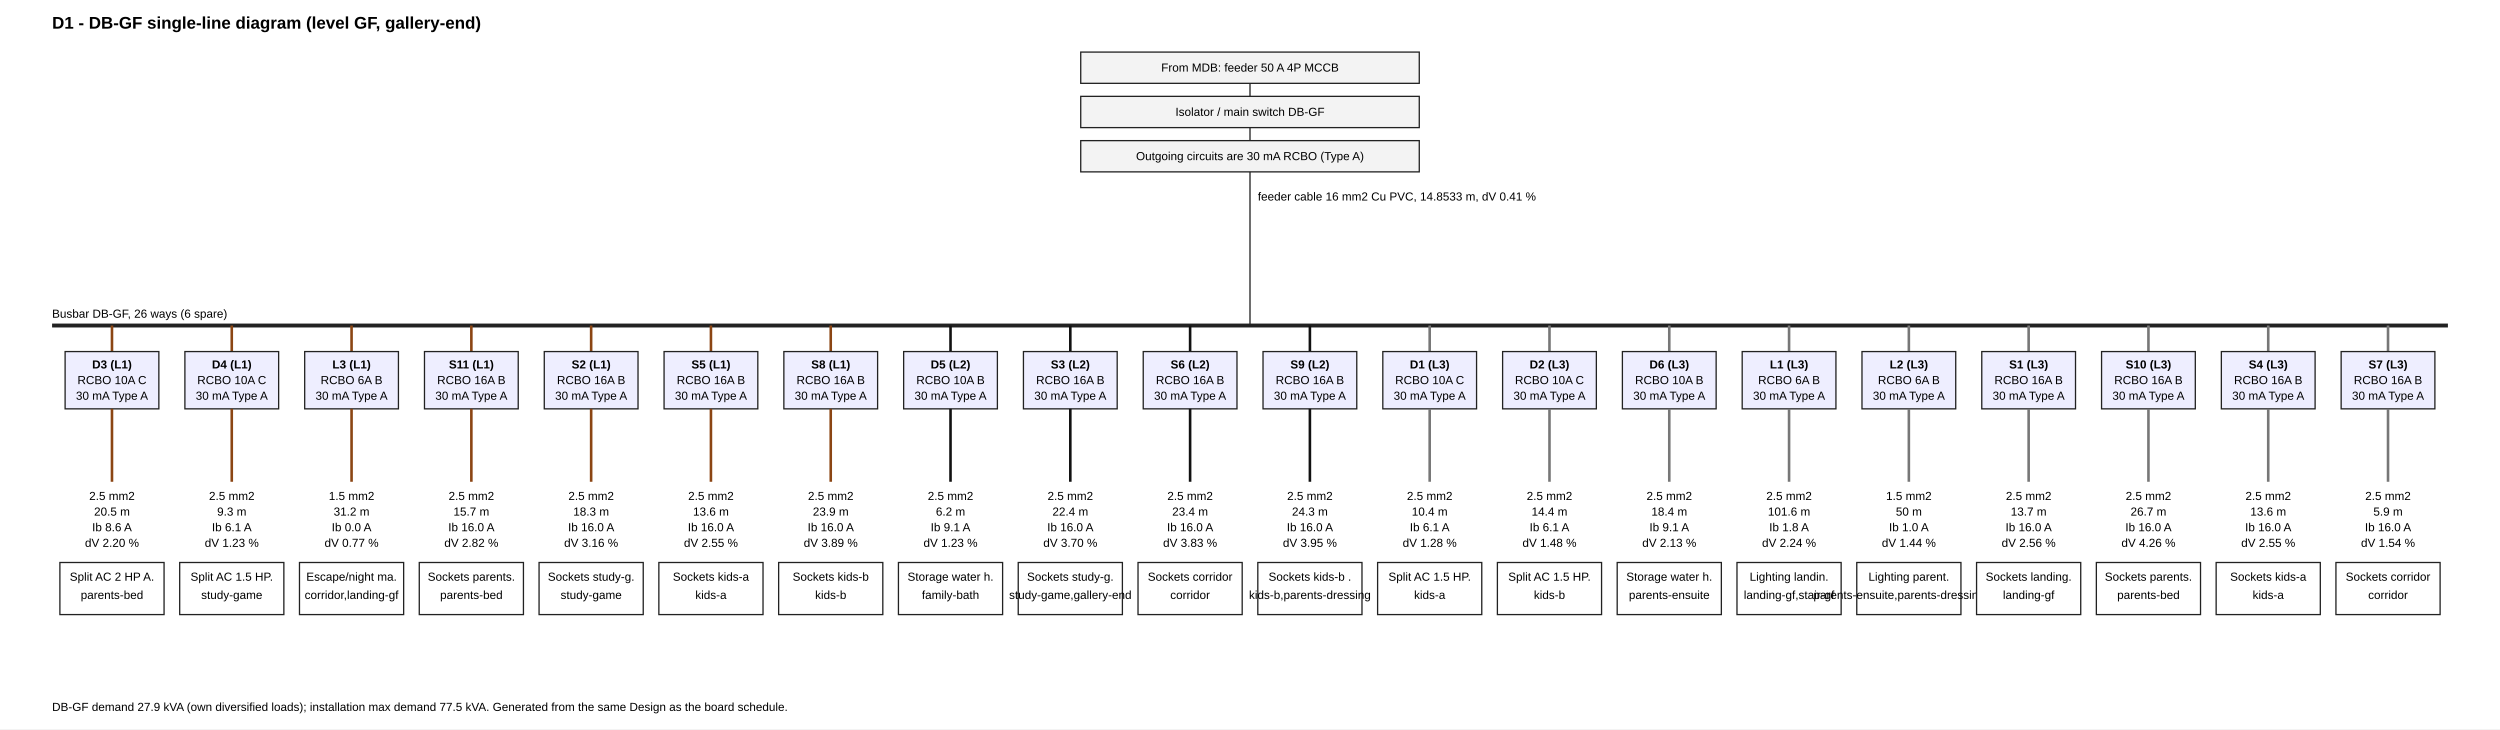
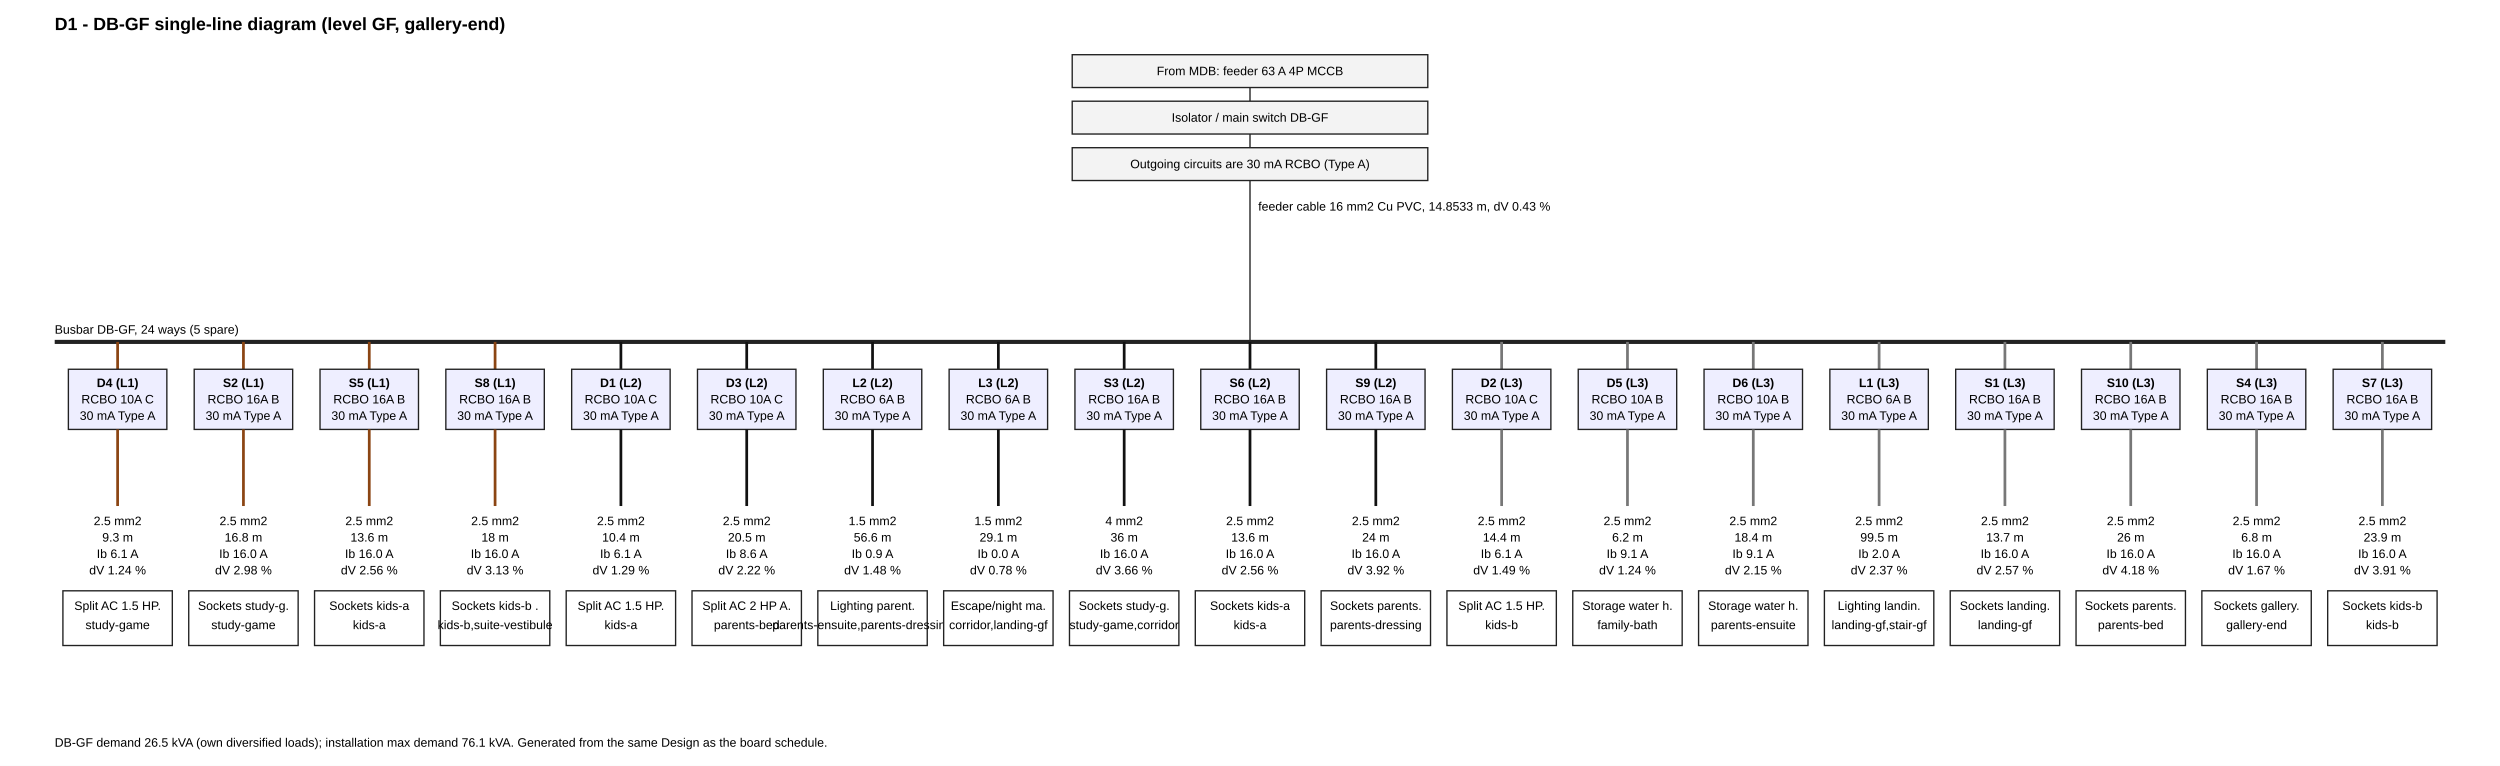
- <svg xmlns="http://www.w3.org/2000/svg" width="1920" height="560" viewBox="0 0 1920 560" font-family="Arial,sans-serif" font-size="9">
-   <rect width="1920" height="560" fill="#fff" />
+ <svg xmlns="http://www.w3.org/2000/svg" width="1828" height="560" viewBox="0 0 1828 560" font-family="Arial,sans-serif" font-size="9">
+   <rect width="1828" height="560" fill="#fff" />
  <text x="40" y="22" font-size="13" font-weight="bold">D1 - DB-GF single-line diagram (level GF, gallery-end)</text>
-   <rect x="830" y="40" width="260" height="24" fill="#f3f3f3" stroke="#222" />
-   <text x="960" y="55" text-anchor="middle">From MDB: feeder 50 A 4P MCCB</text>
-   <line x1="960" y1="64" x2="960" y2="74" stroke="#222" />
-   <rect x="830" y="74" width="260" height="24" fill="#f3f3f3" stroke="#222" />
-   <text x="960" y="89" text-anchor="middle">Isolator / main switch DB-GF</text>
-   <line x1="960" y1="98" x2="960" y2="108" stroke="#222" />
-   <rect x="830" y="108" width="260" height="24" fill="#f3f3f3" stroke="#222" />
-   <text x="960" y="123" text-anchor="middle">Outgoing circuits are 30 mA RCBO (Type A)</text>
-   <line x1="960" y1="132" x2="960" y2="250" stroke="#222" />
-   <text x="966" y="154">feeder cable 16 mm2 Cu PVC, 14.8533 m, dV 0.41 %</text>
-   <line x1="40" y1="250" x2="1880" y2="250" stroke="#222" stroke-width="3" />
-   <text x="40" y="244">Busbar DB-GF, 26 ways (6 spare)</text>
-   <g id="DB-GF/D3">
+   <rect x="784" y="40" width="260" height="24" fill="#f3f3f3" stroke="#222" />
+   <text x="914" y="55" text-anchor="middle">From MDB: feeder 63 A 4P MCCB</text>
+   <line x1="914" y1="64" x2="914" y2="74" stroke="#222" />
+   <rect x="784" y="74" width="260" height="24" fill="#f3f3f3" stroke="#222" />
+   <text x="914" y="89" text-anchor="middle">Isolator / main switch DB-GF</text>
+   <line x1="914" y1="98" x2="914" y2="108" stroke="#222" />
+   <rect x="784" y="108" width="260" height="24" fill="#f3f3f3" stroke="#222" />
+   <text x="914" y="123" text-anchor="middle">Outgoing circuits are 30 mA RCBO (Type A)</text>
+   <line x1="914" y1="132" x2="914" y2="250" stroke="#222" />
+   <text x="920" y="154">feeder cable 16 mm2 Cu PVC, 14.8533 m, dV 0.43 %</text>
+   <line x1="40" y1="250" x2="1788" y2="250" stroke="#222" stroke-width="3" />
+   <text x="40" y="244">Busbar DB-GF, 24 ways (5 spare)</text>
+   <g id="DB-GF/D4">
    <line x1="86" y1="250" x2="86" y2="270" stroke="#8b4513" stroke-width="2" />
    <rect x="50" y="270" width="72" height="44" fill="#eef" stroke="#222" />
-     <text x="86" y="283" text-anchor="middle" font-weight="bold">D3 (L1)</text>
+     <text x="86" y="283" text-anchor="middle" font-weight="bold">D4 (L1)</text>
    <text x="86" y="295" text-anchor="middle">RCBO 10A C</text>
    <text x="86" y="307" text-anchor="middle">30 mA Type A</text>
    <line x1="86" y1="314" x2="86" y2="370" stroke="#8b4513" stroke-width="2" />
    <text x="86" y="384" text-anchor="middle">2.5 mm2</text>
-     <text x="86" y="396" text-anchor="middle">20.5 m</text>
-     <text x="86" y="408" text-anchor="middle">Ib 8.6 A</text>
-     <text x="86" y="420" text-anchor="middle">dV 2.20 %</text>
+     <text x="86" y="396" text-anchor="middle">9.3 m</text>
+     <text x="86" y="408" text-anchor="middle">Ib 6.1 A</text>
+     <text x="86" y="420" text-anchor="middle">dV 1.24 %</text>
    <rect x="46" y="432" width="80" height="40" fill="#fff" stroke="#222" />
-     <text x="86" y="446" text-anchor="middle">Split AC 2 HP A.</text>
-     <text x="86" y="460" text-anchor="middle">parents-bed</text>
-   </g>
-   <g id="DB-GF/D4">
+     <text x="86" y="446" text-anchor="middle">Split AC 1.5 HP.</text>
+     <text x="86" y="460" text-anchor="middle">study-game</text>
+   </g>
+   <g id="DB-GF/S2">
    <line x1="178" y1="250" x2="178" y2="270" stroke="#8b4513" stroke-width="2" />
    <rect x="142" y="270" width="72" height="44" fill="#eef" stroke="#222" />
-     <text x="178" y="283" text-anchor="middle" font-weight="bold">D4 (L1)</text>
-     <text x="178" y="295" text-anchor="middle">RCBO 10A C</text>
+     <text x="178" y="283" text-anchor="middle" font-weight="bold">S2 (L1)</text>
+     <text x="178" y="295" text-anchor="middle">RCBO 16A B</text>
    <text x="178" y="307" text-anchor="middle">30 mA Type A</text>
    <line x1="178" y1="314" x2="178" y2="370" stroke="#8b4513" stroke-width="2" />
    <text x="178" y="384" text-anchor="middle">2.5 mm2</text>
-     <text x="178" y="396" text-anchor="middle">9.3 m</text>
-     <text x="178" y="408" text-anchor="middle">Ib 6.1 A</text>
-     <text x="178" y="420" text-anchor="middle">dV 1.23 %</text>
+     <text x="178" y="396" text-anchor="middle">16.8 m</text>
+     <text x="178" y="408" text-anchor="middle">Ib 16.0 A</text>
+     <text x="178" y="420" text-anchor="middle">dV 2.98 %</text>
    <rect x="138" y="432" width="80" height="40" fill="#fff" stroke="#222" />
-     <text x="178" y="446" text-anchor="middle">Split AC 1.5 HP.</text>
+     <text x="178" y="446" text-anchor="middle">Sockets study-g.</text>
    <text x="178" y="460" text-anchor="middle">study-game</text>
  </g>
-   <g id="DB-GF/L3">
+   <g id="DB-GF/S5">
    <line x1="270" y1="250" x2="270" y2="270" stroke="#8b4513" stroke-width="2" />
    <rect x="234" y="270" width="72" height="44" fill="#eef" stroke="#222" />
-     <text x="270" y="283" text-anchor="middle" font-weight="bold">L3 (L1)</text>
-     <text x="270" y="295" text-anchor="middle">RCBO 6A B</text>
+     <text x="270" y="283" text-anchor="middle" font-weight="bold">S5 (L1)</text>
+     <text x="270" y="295" text-anchor="middle">RCBO 16A B</text>
    <text x="270" y="307" text-anchor="middle">30 mA Type A</text>
    <line x1="270" y1="314" x2="270" y2="370" stroke="#8b4513" stroke-width="2" />
-     <text x="270" y="384" text-anchor="middle">1.5 mm2</text>
-     <text x="270" y="396" text-anchor="middle">31.2 m</text>
-     <text x="270" y="408" text-anchor="middle">Ib 0.0 A</text>
-     <text x="270" y="420" text-anchor="middle">dV 0.77 %</text>
+     <text x="270" y="384" text-anchor="middle">2.5 mm2</text>
+     <text x="270" y="396" text-anchor="middle">13.6 m</text>
+     <text x="270" y="408" text-anchor="middle">Ib 16.0 A</text>
+     <text x="270" y="420" text-anchor="middle">dV 2.56 %</text>
    <rect x="230" y="432" width="80" height="40" fill="#fff" stroke="#222" />
-     <text x="270" y="446" text-anchor="middle">Escape/night ma.</text>
-     <text x="270" y="460" text-anchor="middle">corridor,landing-gf</text>
-   </g>
-   <g id="DB-GF/S11">
+     <text x="270" y="446" text-anchor="middle">Sockets kids-a</text>
+     <text x="270" y="460" text-anchor="middle">kids-a</text>
+   </g>
+   <g id="DB-GF/S8">
    <line x1="362" y1="250" x2="362" y2="270" stroke="#8b4513" stroke-width="2" />
    <rect x="326" y="270" width="72" height="44" fill="#eef" stroke="#222" />
-     <text x="362" y="283" text-anchor="middle" font-weight="bold">S11 (L1)</text>
+     <text x="362" y="283" text-anchor="middle" font-weight="bold">S8 (L1)</text>
    <text x="362" y="295" text-anchor="middle">RCBO 16A B</text>
    <text x="362" y="307" text-anchor="middle">30 mA Type A</text>
    <line x1="362" y1="314" x2="362" y2="370" stroke="#8b4513" stroke-width="2" />
    <text x="362" y="384" text-anchor="middle">2.5 mm2</text>
-     <text x="362" y="396" text-anchor="middle">15.7 m</text>
+     <text x="362" y="396" text-anchor="middle">18 m</text>
    <text x="362" y="408" text-anchor="middle">Ib 16.0 A</text>
-     <text x="362" y="420" text-anchor="middle">dV 2.82 %</text>
+     <text x="362" y="420" text-anchor="middle">dV 3.13 %</text>
    <rect x="322" y="432" width="80" height="40" fill="#fff" stroke="#222" />
-     <text x="362" y="446" text-anchor="middle">Sockets parents.</text>
-     <text x="362" y="460" text-anchor="middle">parents-bed</text>
-   </g>
-   <g id="DB-GF/S2">
-     <line x1="454" y1="250" x2="454" y2="270" stroke="#8b4513" stroke-width="2" />
+     <text x="362" y="446" text-anchor="middle">Sockets kids-b .</text>
+     <text x="362" y="460" text-anchor="middle">kids-b,suite-vestibule</text>
+   </g>
+   <g id="DB-GF/D1">
+     <line x1="454" y1="250" x2="454" y2="270" stroke="#111" stroke-width="2" />
    <rect x="418" y="270" width="72" height="44" fill="#eef" stroke="#222" />
-     <text x="454" y="283" text-anchor="middle" font-weight="bold">S2 (L1)</text>
-     <text x="454" y="295" text-anchor="middle">RCBO 16A B</text>
+     <text x="454" y="283" text-anchor="middle" font-weight="bold">D1 (L2)</text>
+     <text x="454" y="295" text-anchor="middle">RCBO 10A C</text>
    <text x="454" y="307" text-anchor="middle">30 mA Type A</text>
-     <line x1="454" y1="314" x2="454" y2="370" stroke="#8b4513" stroke-width="2" />
+     <line x1="454" y1="314" x2="454" y2="370" stroke="#111" stroke-width="2" />
    <text x="454" y="384" text-anchor="middle">2.5 mm2</text>
-     <text x="454" y="396" text-anchor="middle">18.3 m</text>
-     <text x="454" y="408" text-anchor="middle">Ib 16.0 A</text>
-     <text x="454" y="420" text-anchor="middle">dV 3.16 %</text>
+     <text x="454" y="396" text-anchor="middle">10.4 m</text>
+     <text x="454" y="408" text-anchor="middle">Ib 6.1 A</text>
+     <text x="454" y="420" text-anchor="middle">dV 1.29 %</text>
    <rect x="414" y="432" width="80" height="40" fill="#fff" stroke="#222" />
-     <text x="454" y="446" text-anchor="middle">Sockets study-g.</text>
-     <text x="454" y="460" text-anchor="middle">study-game</text>
-   </g>
-   <g id="DB-GF/S5">
-     <line x1="546" y1="250" x2="546" y2="270" stroke="#8b4513" stroke-width="2" />
+     <text x="454" y="446" text-anchor="middle">Split AC 1.5 HP.</text>
+     <text x="454" y="460" text-anchor="middle">kids-a</text>
+   </g>
+   <g id="DB-GF/D3">
+     <line x1="546" y1="250" x2="546" y2="270" stroke="#111" stroke-width="2" />
    <rect x="510" y="270" width="72" height="44" fill="#eef" stroke="#222" />
-     <text x="546" y="283" text-anchor="middle" font-weight="bold">S5 (L1)</text>
-     <text x="546" y="295" text-anchor="middle">RCBO 16A B</text>
+     <text x="546" y="283" text-anchor="middle" font-weight="bold">D3 (L2)</text>
+     <text x="546" y="295" text-anchor="middle">RCBO 10A C</text>
    <text x="546" y="307" text-anchor="middle">30 mA Type A</text>
-     <line x1="546" y1="314" x2="546" y2="370" stroke="#8b4513" stroke-width="2" />
+     <line x1="546" y1="314" x2="546" y2="370" stroke="#111" stroke-width="2" />
    <text x="546" y="384" text-anchor="middle">2.5 mm2</text>
-     <text x="546" y="396" text-anchor="middle">13.6 m</text>
-     <text x="546" y="408" text-anchor="middle">Ib 16.0 A</text>
-     <text x="546" y="420" text-anchor="middle">dV 2.55 %</text>
+     <text x="546" y="396" text-anchor="middle">20.5 m</text>
+     <text x="546" y="408" text-anchor="middle">Ib 8.6 A</text>
+     <text x="546" y="420" text-anchor="middle">dV 2.22 %</text>
    <rect x="506" y="432" width="80" height="40" fill="#fff" stroke="#222" />
-     <text x="546" y="446" text-anchor="middle">Sockets kids-a</text>
-     <text x="546" y="460" text-anchor="middle">kids-a</text>
-   </g>
-   <g id="DB-GF/S8">
-     <line x1="638" y1="250" x2="638" y2="270" stroke="#8b4513" stroke-width="2" />
+     <text x="546" y="446" text-anchor="middle">Split AC 2 HP A.</text>
+     <text x="546" y="460" text-anchor="middle">parents-bed</text>
+   </g>
+   <g id="DB-GF/L2">
+     <line x1="638" y1="250" x2="638" y2="270" stroke="#111" stroke-width="2" />
    <rect x="602" y="270" width="72" height="44" fill="#eef" stroke="#222" />
-     <text x="638" y="283" text-anchor="middle" font-weight="bold">S8 (L1)</text>
-     <text x="638" y="295" text-anchor="middle">RCBO 16A B</text>
+     <text x="638" y="283" text-anchor="middle" font-weight="bold">L2 (L2)</text>
+     <text x="638" y="295" text-anchor="middle">RCBO 6A B</text>
    <text x="638" y="307" text-anchor="middle">30 mA Type A</text>
-     <line x1="638" y1="314" x2="638" y2="370" stroke="#8b4513" stroke-width="2" />
-     <text x="638" y="384" text-anchor="middle">2.5 mm2</text>
-     <text x="638" y="396" text-anchor="middle">23.9 m</text>
-     <text x="638" y="408" text-anchor="middle">Ib 16.0 A</text>
-     <text x="638" y="420" text-anchor="middle">dV 3.89 %</text>
+     <line x1="638" y1="314" x2="638" y2="370" stroke="#111" stroke-width="2" />
+     <text x="638" y="384" text-anchor="middle">1.5 mm2</text>
+     <text x="638" y="396" text-anchor="middle">56.6 m</text>
+     <text x="638" y="408" text-anchor="middle">Ib 0.9 A</text>
+     <text x="638" y="420" text-anchor="middle">dV 1.48 %</text>
    <rect x="598" y="432" width="80" height="40" fill="#fff" stroke="#222" />
-     <text x="638" y="446" text-anchor="middle">Sockets kids-b</text>
-     <text x="638" y="460" text-anchor="middle">kids-b</text>
-   </g>
-   <g id="DB-GF/D5">
+     <text x="638" y="446" text-anchor="middle">Lighting parent.</text>
+     <text x="638" y="460" text-anchor="middle">parents-ensuite,parents-dressing-ext</text>
+   </g>
+   <g id="DB-GF/L3">
    <line x1="730" y1="250" x2="730" y2="270" stroke="#111" stroke-width="2" />
    <rect x="694" y="270" width="72" height="44" fill="#eef" stroke="#222" />
-     <text x="730" y="283" text-anchor="middle" font-weight="bold">D5 (L2)</text>
-     <text x="730" y="295" text-anchor="middle">RCBO 10A B</text>
+     <text x="730" y="283" text-anchor="middle" font-weight="bold">L3 (L2)</text>
+     <text x="730" y="295" text-anchor="middle">RCBO 6A B</text>
    <text x="730" y="307" text-anchor="middle">30 mA Type A</text>
    <line x1="730" y1="314" x2="730" y2="370" stroke="#111" stroke-width="2" />
-     <text x="730" y="384" text-anchor="middle">2.5 mm2</text>
-     <text x="730" y="396" text-anchor="middle">6.2 m</text>
-     <text x="730" y="408" text-anchor="middle">Ib 9.1 A</text>
-     <text x="730" y="420" text-anchor="middle">dV 1.23 %</text>
+     <text x="730" y="384" text-anchor="middle">1.5 mm2</text>
+     <text x="730" y="396" text-anchor="middle">29.1 m</text>
+     <text x="730" y="408" text-anchor="middle">Ib 0.0 A</text>
+     <text x="730" y="420" text-anchor="middle">dV 0.78 %</text>
    <rect x="690" y="432" width="80" height="40" fill="#fff" stroke="#222" />
-     <text x="730" y="446" text-anchor="middle">Storage water h.</text>
-     <text x="730" y="460" text-anchor="middle">family-bath</text>
+     <text x="730" y="446" text-anchor="middle">Escape/night ma.</text>
+     <text x="730" y="460" text-anchor="middle">corridor,landing-gf</text>
  </g>
  <g id="DB-GF/S3">
    <line x1="822" y1="250" x2="822" y2="270" stroke="#111" stroke-width="2" />
    <rect x="786" y="270" width="72" height="44" fill="#eef" stroke="#222" />
    <text x="822" y="283" text-anchor="middle" font-weight="bold">S3 (L2)</text>
    <text x="822" y="295" text-anchor="middle">RCBO 16A B</text>
    <text x="822" y="307" text-anchor="middle">30 mA Type A</text>
    <line x1="822" y1="314" x2="822" y2="370" stroke="#111" stroke-width="2" />
-     <text x="822" y="384" text-anchor="middle">2.5 mm2</text>
-     <text x="822" y="396" text-anchor="middle">22.4 m</text>
+     <text x="822" y="384" text-anchor="middle">4 mm2</text>
+     <text x="822" y="396" text-anchor="middle">36 m</text>
    <text x="822" y="408" text-anchor="middle">Ib 16.0 A</text>
-     <text x="822" y="420" text-anchor="middle">dV 3.70 %</text>
+     <text x="822" y="420" text-anchor="middle">dV 3.66 %</text>
    <rect x="782" y="432" width="80" height="40" fill="#fff" stroke="#222" />
    <text x="822" y="446" text-anchor="middle">Sockets study-g.</text>
-     <text x="822" y="460" text-anchor="middle">study-game,gallery-end</text>
+     <text x="822" y="460" text-anchor="middle">study-game,corridor</text>
  </g>
  <g id="DB-GF/S6">
    <line x1="914" y1="250" x2="914" y2="270" stroke="#111" stroke-width="2" />
    <rect x="878" y="270" width="72" height="44" fill="#eef" stroke="#222" />
    <text x="914" y="283" text-anchor="middle" font-weight="bold">S6 (L2)</text>
    <text x="914" y="295" text-anchor="middle">RCBO 16A B</text>
    <text x="914" y="307" text-anchor="middle">30 mA Type A</text>
    <line x1="914" y1="314" x2="914" y2="370" stroke="#111" stroke-width="2" />
    <text x="914" y="384" text-anchor="middle">2.5 mm2</text>
-     <text x="914" y="396" text-anchor="middle">23.4 m</text>
+     <text x="914" y="396" text-anchor="middle">13.6 m</text>
    <text x="914" y="408" text-anchor="middle">Ib 16.0 A</text>
-     <text x="914" y="420" text-anchor="middle">dV 3.83 %</text>
+     <text x="914" y="420" text-anchor="middle">dV 2.56 %</text>
    <rect x="874" y="432" width="80" height="40" fill="#fff" stroke="#222" />
-     <text x="914" y="446" text-anchor="middle">Sockets corridor</text>
-     <text x="914" y="460" text-anchor="middle">corridor</text>
+     <text x="914" y="446" text-anchor="middle">Sockets kids-a</text>
+     <text x="914" y="460" text-anchor="middle">kids-a</text>
  </g>
  <g id="DB-GF/S9">
    <line x1="1006" y1="250" x2="1006" y2="270" stroke="#111" stroke-width="2" />
    <rect x="970" y="270" width="72" height="44" fill="#eef" stroke="#222" />
    <text x="1006" y="283" text-anchor="middle" font-weight="bold">S9 (L2)</text>
    <text x="1006" y="295" text-anchor="middle">RCBO 16A B</text>
    <text x="1006" y="307" text-anchor="middle">30 mA Type A</text>
    <line x1="1006" y1="314" x2="1006" y2="370" stroke="#111" stroke-width="2" />
    <text x="1006" y="384" text-anchor="middle">2.5 mm2</text>
-     <text x="1006" y="396" text-anchor="middle">24.3 m</text>
+     <text x="1006" y="396" text-anchor="middle">24 m</text>
    <text x="1006" y="408" text-anchor="middle">Ib 16.0 A</text>
-     <text x="1006" y="420" text-anchor="middle">dV 3.95 %</text>
+     <text x="1006" y="420" text-anchor="middle">dV 3.92 %</text>
    <rect x="966" y="432" width="80" height="40" fill="#fff" stroke="#222" />
-     <text x="1006" y="446" text-anchor="middle">Sockets kids-b .</text>
-     <text x="1006" y="460" text-anchor="middle">kids-b,parents-dressing</text>
-   </g>
-   <g id="DB-GF/D1">
+     <text x="1006" y="446" text-anchor="middle">Sockets parents.</text>
+     <text x="1006" y="460" text-anchor="middle">parents-dressing</text>
+   </g>
+   <g id="DB-GF/D2">
    <line x1="1098" y1="250" x2="1098" y2="270" stroke="#777" stroke-width="2" />
    <rect x="1062" y="270" width="72" height="44" fill="#eef" stroke="#222" />
-     <text x="1098" y="283" text-anchor="middle" font-weight="bold">D1 (L3)</text>
+     <text x="1098" y="283" text-anchor="middle" font-weight="bold">D2 (L3)</text>
    <text x="1098" y="295" text-anchor="middle">RCBO 10A C</text>
    <text x="1098" y="307" text-anchor="middle">30 mA Type A</text>
    <line x1="1098" y1="314" x2="1098" y2="370" stroke="#777" stroke-width="2" />
    <text x="1098" y="384" text-anchor="middle">2.5 mm2</text>
-     <text x="1098" y="396" text-anchor="middle">10.4 m</text>
+     <text x="1098" y="396" text-anchor="middle">14.4 m</text>
    <text x="1098" y="408" text-anchor="middle">Ib 6.1 A</text>
-     <text x="1098" y="420" text-anchor="middle">dV 1.28 %</text>
+     <text x="1098" y="420" text-anchor="middle">dV 1.49 %</text>
    <rect x="1058" y="432" width="80" height="40" fill="#fff" stroke="#222" />
    <text x="1098" y="446" text-anchor="middle">Split AC 1.5 HP.</text>
-     <text x="1098" y="460" text-anchor="middle">kids-a</text>
-   </g>
-   <g id="DB-GF/D2">
+     <text x="1098" y="460" text-anchor="middle">kids-b</text>
+   </g>
+   <g id="DB-GF/D5">
    <line x1="1190" y1="250" x2="1190" y2="270" stroke="#777" stroke-width="2" />
    <rect x="1154" y="270" width="72" height="44" fill="#eef" stroke="#222" />
-     <text x="1190" y="283" text-anchor="middle" font-weight="bold">D2 (L3)</text>
-     <text x="1190" y="295" text-anchor="middle">RCBO 10A C</text>
+     <text x="1190" y="283" text-anchor="middle" font-weight="bold">D5 (L3)</text>
+     <text x="1190" y="295" text-anchor="middle">RCBO 10A B</text>
    <text x="1190" y="307" text-anchor="middle">30 mA Type A</text>
    <line x1="1190" y1="314" x2="1190" y2="370" stroke="#777" stroke-width="2" />
    <text x="1190" y="384" text-anchor="middle">2.5 mm2</text>
-     <text x="1190" y="396" text-anchor="middle">14.4 m</text>
-     <text x="1190" y="408" text-anchor="middle">Ib 6.1 A</text>
-     <text x="1190" y="420" text-anchor="middle">dV 1.48 %</text>
+     <text x="1190" y="396" text-anchor="middle">6.2 m</text>
+     <text x="1190" y="408" text-anchor="middle">Ib 9.1 A</text>
+     <text x="1190" y="420" text-anchor="middle">dV 1.24 %</text>
    <rect x="1150" y="432" width="80" height="40" fill="#fff" stroke="#222" />
-     <text x="1190" y="446" text-anchor="middle">Split AC 1.5 HP.</text>
-     <text x="1190" y="460" text-anchor="middle">kids-b</text>
+     <text x="1190" y="446" text-anchor="middle">Storage water h.</text>
+     <text x="1190" y="460" text-anchor="middle">family-bath</text>
  </g>
  <g id="DB-GF/D6">
    <line x1="1282" y1="250" x2="1282" y2="270" stroke="#777" stroke-width="2" />
    <rect x="1246" y="270" width="72" height="44" fill="#eef" stroke="#222" />
    <text x="1282" y="283" text-anchor="middle" font-weight="bold">D6 (L3)</text>
    <text x="1282" y="295" text-anchor="middle">RCBO 10A B</text>
    <text x="1282" y="307" text-anchor="middle">30 mA Type A</text>
    <line x1="1282" y1="314" x2="1282" y2="370" stroke="#777" stroke-width="2" />
    <text x="1282" y="384" text-anchor="middle">2.5 mm2</text>
    <text x="1282" y="396" text-anchor="middle">18.4 m</text>
    <text x="1282" y="408" text-anchor="middle">Ib 9.1 A</text>
-     <text x="1282" y="420" text-anchor="middle">dV 2.13 %</text>
+     <text x="1282" y="420" text-anchor="middle">dV 2.15 %</text>
    <rect x="1242" y="432" width="80" height="40" fill="#fff" stroke="#222" />
    <text x="1282" y="446" text-anchor="middle">Storage water h.</text>
    <text x="1282" y="460" text-anchor="middle">parents-ensuite</text>
  </g>
  <g id="DB-GF/L1">
    <line x1="1374" y1="250" x2="1374" y2="270" stroke="#777" stroke-width="2" />
    <rect x="1338" y="270" width="72" height="44" fill="#eef" stroke="#222" />
    <text x="1374" y="283" text-anchor="middle" font-weight="bold">L1 (L3)</text>
    <text x="1374" y="295" text-anchor="middle">RCBO 6A B</text>
    <text x="1374" y="307" text-anchor="middle">30 mA Type A</text>
    <line x1="1374" y1="314" x2="1374" y2="370" stroke="#777" stroke-width="2" />
    <text x="1374" y="384" text-anchor="middle">2.5 mm2</text>
-     <text x="1374" y="396" text-anchor="middle">101.6 m</text>
-     <text x="1374" y="408" text-anchor="middle">Ib 1.8 A</text>
-     <text x="1374" y="420" text-anchor="middle">dV 2.24 %</text>
+     <text x="1374" y="396" text-anchor="middle">99.5 m</text>
+     <text x="1374" y="408" text-anchor="middle">Ib 2.0 A</text>
+     <text x="1374" y="420" text-anchor="middle">dV 2.37 %</text>
    <rect x="1334" y="432" width="80" height="40" fill="#fff" stroke="#222" />
    <text x="1374" y="446" text-anchor="middle">Lighting landin.</text>
    <text x="1374" y="460" text-anchor="middle">landing-gf,stair-gf</text>
  </g>
-   <g id="DB-GF/L2">
+   <g id="DB-GF/S1">
    <line x1="1466" y1="250" x2="1466" y2="270" stroke="#777" stroke-width="2" />
    <rect x="1430" y="270" width="72" height="44" fill="#eef" stroke="#222" />
-     <text x="1466" y="283" text-anchor="middle" font-weight="bold">L2 (L3)</text>
-     <text x="1466" y="295" text-anchor="middle">RCBO 6A B</text>
+     <text x="1466" y="283" text-anchor="middle" font-weight="bold">S1 (L3)</text>
+     <text x="1466" y="295" text-anchor="middle">RCBO 16A B</text>
    <text x="1466" y="307" text-anchor="middle">30 mA Type A</text>
    <line x1="1466" y1="314" x2="1466" y2="370" stroke="#777" stroke-width="2" />
-     <text x="1466" y="384" text-anchor="middle">1.5 mm2</text>
-     <text x="1466" y="396" text-anchor="middle">50 m</text>
-     <text x="1466" y="408" text-anchor="middle">Ib 1.0 A</text>
-     <text x="1466" y="420" text-anchor="middle">dV 1.44 %</text>
+     <text x="1466" y="384" text-anchor="middle">2.5 mm2</text>
+     <text x="1466" y="396" text-anchor="middle">13.7 m</text>
+     <text x="1466" y="408" text-anchor="middle">Ib 16.0 A</text>
+     <text x="1466" y="420" text-anchor="middle">dV 2.57 %</text>
    <rect x="1426" y="432" width="80" height="40" fill="#fff" stroke="#222" />
-     <text x="1466" y="446" text-anchor="middle">Lighting parent.</text>
-     <text x="1466" y="460" text-anchor="middle">parents-ensuite,parents-dressing-ext</text>
-   </g>
-   <g id="DB-GF/S1">
+     <text x="1466" y="446" text-anchor="middle">Sockets landing.</text>
+     <text x="1466" y="460" text-anchor="middle">landing-gf</text>
+   </g>
+   <g id="DB-GF/S10">
    <line x1="1558" y1="250" x2="1558" y2="270" stroke="#777" stroke-width="2" />
    <rect x="1522" y="270" width="72" height="44" fill="#eef" stroke="#222" />
-     <text x="1558" y="283" text-anchor="middle" font-weight="bold">S1 (L3)</text>
+     <text x="1558" y="283" text-anchor="middle" font-weight="bold">S10 (L3)</text>
    <text x="1558" y="295" text-anchor="middle">RCBO 16A B</text>
    <text x="1558" y="307" text-anchor="middle">30 mA Type A</text>
    <line x1="1558" y1="314" x2="1558" y2="370" stroke="#777" stroke-width="2" />
    <text x="1558" y="384" text-anchor="middle">2.5 mm2</text>
-     <text x="1558" y="396" text-anchor="middle">13.7 m</text>
+     <text x="1558" y="396" text-anchor="middle">26 m</text>
    <text x="1558" y="408" text-anchor="middle">Ib 16.0 A</text>
-     <text x="1558" y="420" text-anchor="middle">dV 2.56 %</text>
+     <text x="1558" y="420" text-anchor="middle">dV 4.18 %</text>
    <rect x="1518" y="432" width="80" height="40" fill="#fff" stroke="#222" />
-     <text x="1558" y="446" text-anchor="middle">Sockets landing.</text>
-     <text x="1558" y="460" text-anchor="middle">landing-gf</text>
-   </g>
-   <g id="DB-GF/S10">
+     <text x="1558" y="446" text-anchor="middle">Sockets parents.</text>
+     <text x="1558" y="460" text-anchor="middle">parents-bed</text>
+   </g>
+   <g id="DB-GF/S4">
    <line x1="1650" y1="250" x2="1650" y2="270" stroke="#777" stroke-width="2" />
    <rect x="1614" y="270" width="72" height="44" fill="#eef" stroke="#222" />
-     <text x="1650" y="283" text-anchor="middle" font-weight="bold">S10 (L3)</text>
+     <text x="1650" y="283" text-anchor="middle" font-weight="bold">S4 (L3)</text>
    <text x="1650" y="295" text-anchor="middle">RCBO 16A B</text>
    <text x="1650" y="307" text-anchor="middle">30 mA Type A</text>
    <line x1="1650" y1="314" x2="1650" y2="370" stroke="#777" stroke-width="2" />
    <text x="1650" y="384" text-anchor="middle">2.5 mm2</text>
-     <text x="1650" y="396" text-anchor="middle">26.7 m</text>
+     <text x="1650" y="396" text-anchor="middle">6.8 m</text>
    <text x="1650" y="408" text-anchor="middle">Ib 16.0 A</text>
-     <text x="1650" y="420" text-anchor="middle">dV 4.26 %</text>
+     <text x="1650" y="420" text-anchor="middle">dV 1.67 %</text>
    <rect x="1610" y="432" width="80" height="40" fill="#fff" stroke="#222" />
-     <text x="1650" y="446" text-anchor="middle">Sockets parents.</text>
-     <text x="1650" y="460" text-anchor="middle">parents-bed</text>
-   </g>
-   <g id="DB-GF/S4">
+     <text x="1650" y="446" text-anchor="middle">Sockets gallery.</text>
+     <text x="1650" y="460" text-anchor="middle">gallery-end</text>
+   </g>
+   <g id="DB-GF/S7">
    <line x1="1742" y1="250" x2="1742" y2="270" stroke="#777" stroke-width="2" />
    <rect x="1706" y="270" width="72" height="44" fill="#eef" stroke="#222" />
-     <text x="1742" y="283" text-anchor="middle" font-weight="bold">S4 (L3)</text>
+     <text x="1742" y="283" text-anchor="middle" font-weight="bold">S7 (L3)</text>
    <text x="1742" y="295" text-anchor="middle">RCBO 16A B</text>
    <text x="1742" y="307" text-anchor="middle">30 mA Type A</text>
    <line x1="1742" y1="314" x2="1742" y2="370" stroke="#777" stroke-width="2" />
    <text x="1742" y="384" text-anchor="middle">2.5 mm2</text>
-     <text x="1742" y="396" text-anchor="middle">13.6 m</text>
+     <text x="1742" y="396" text-anchor="middle">23.9 m</text>
    <text x="1742" y="408" text-anchor="middle">Ib 16.0 A</text>
-     <text x="1742" y="420" text-anchor="middle">dV 2.55 %</text>
+     <text x="1742" y="420" text-anchor="middle">dV 3.91 %</text>
    <rect x="1702" y="432" width="80" height="40" fill="#fff" stroke="#222" />
-     <text x="1742" y="446" text-anchor="middle">Sockets kids-a</text>
-     <text x="1742" y="460" text-anchor="middle">kids-a</text>
-   </g>
-   <g id="DB-GF/S7">
-     <line x1="1834" y1="250" x2="1834" y2="270" stroke="#777" stroke-width="2" />
-     <rect x="1798" y="270" width="72" height="44" fill="#eef" stroke="#222" />
-     <text x="1834" y="283" text-anchor="middle" font-weight="bold">S7 (L3)</text>
-     <text x="1834" y="295" text-anchor="middle">RCBO 16A B</text>
-     <text x="1834" y="307" text-anchor="middle">30 mA Type A</text>
-     <line x1="1834" y1="314" x2="1834" y2="370" stroke="#777" stroke-width="2" />
-     <text x="1834" y="384" text-anchor="middle">2.5 mm2</text>
-     <text x="1834" y="396" text-anchor="middle">5.9 m</text>
-     <text x="1834" y="408" text-anchor="middle">Ib 16.0 A</text>
-     <text x="1834" y="420" text-anchor="middle">dV 1.54 %</text>
-     <rect x="1794" y="432" width="80" height="40" fill="#fff" stroke="#222" />
-     <text x="1834" y="446" text-anchor="middle">Sockets corridor</text>
-     <text x="1834" y="460" text-anchor="middle">corridor</text>
-   </g>
-   <text x="40" y="546">DB-GF demand 27.9 kVA (own diversified loads); installation max demand 77.5 kVA. Generated from the same Design as the board schedule.</text>
+     <text x="1742" y="446" text-anchor="middle">Sockets kids-b</text>
+     <text x="1742" y="460" text-anchor="middle">kids-b</text>
+   </g>
+   <text x="40" y="546">DB-GF demand 26.5 kVA (own diversified loads); installation max demand 76.1 kVA. Generated from the same Design as the board schedule.</text>
</svg>
